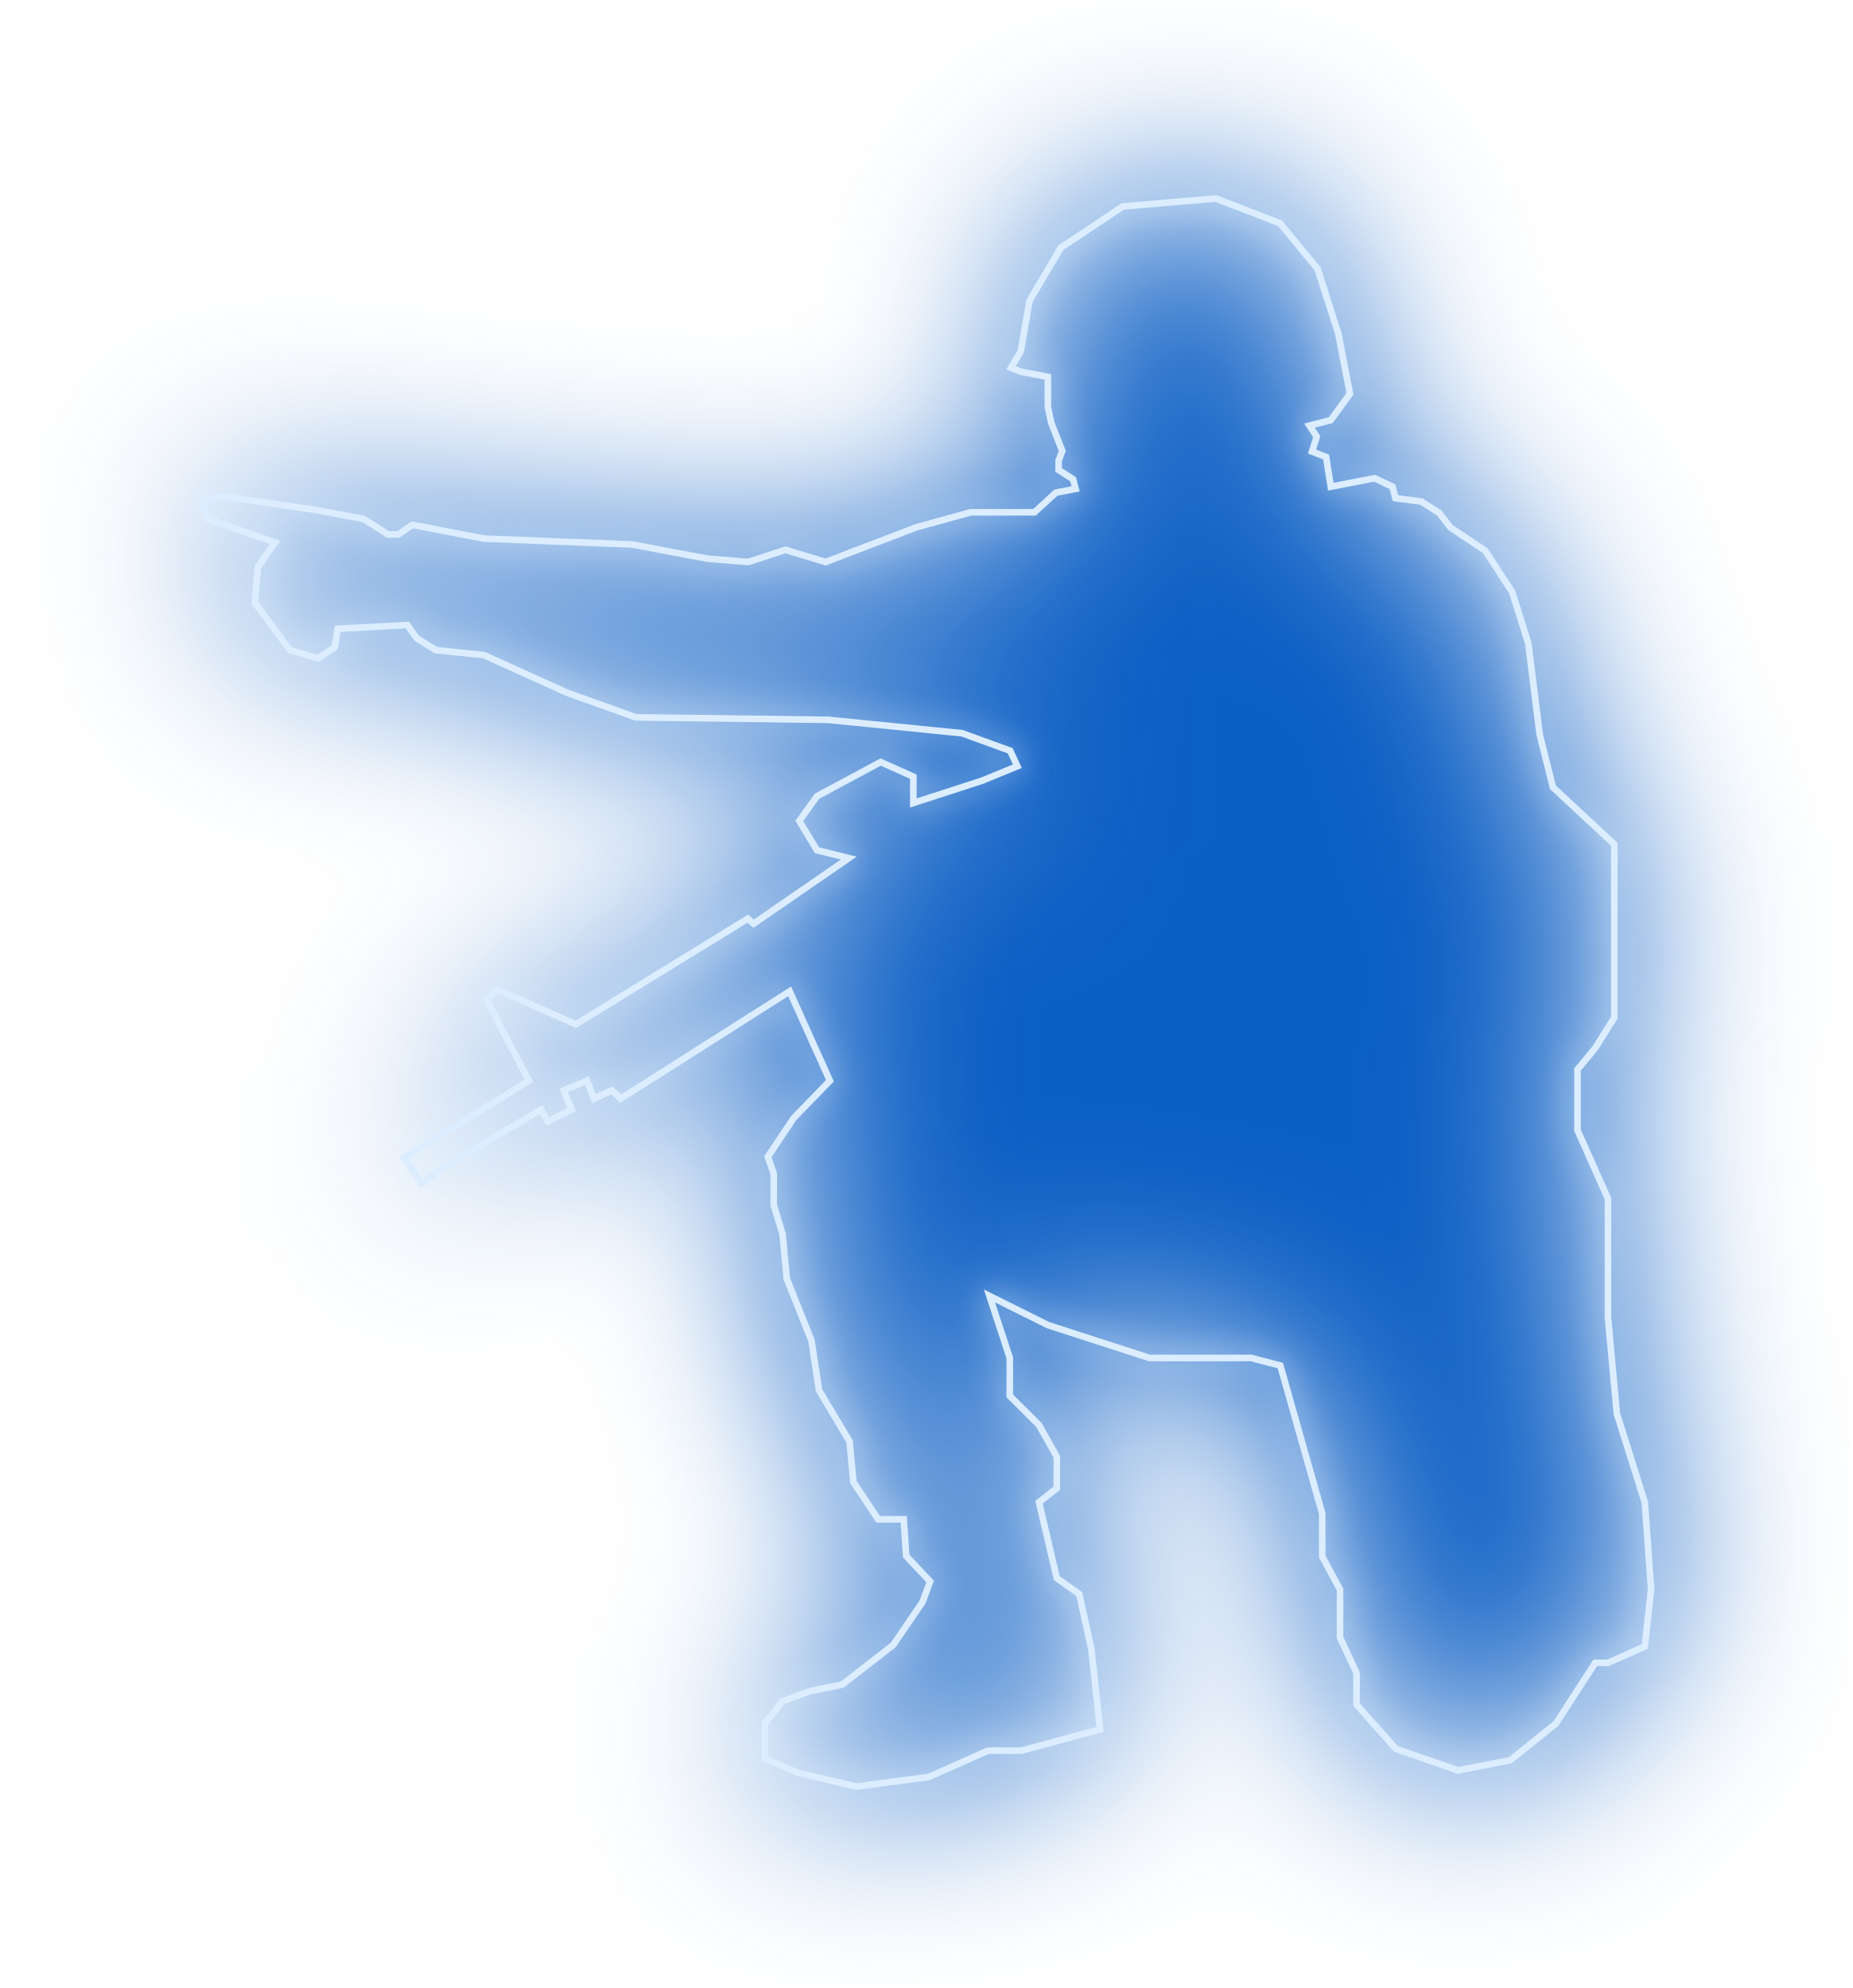
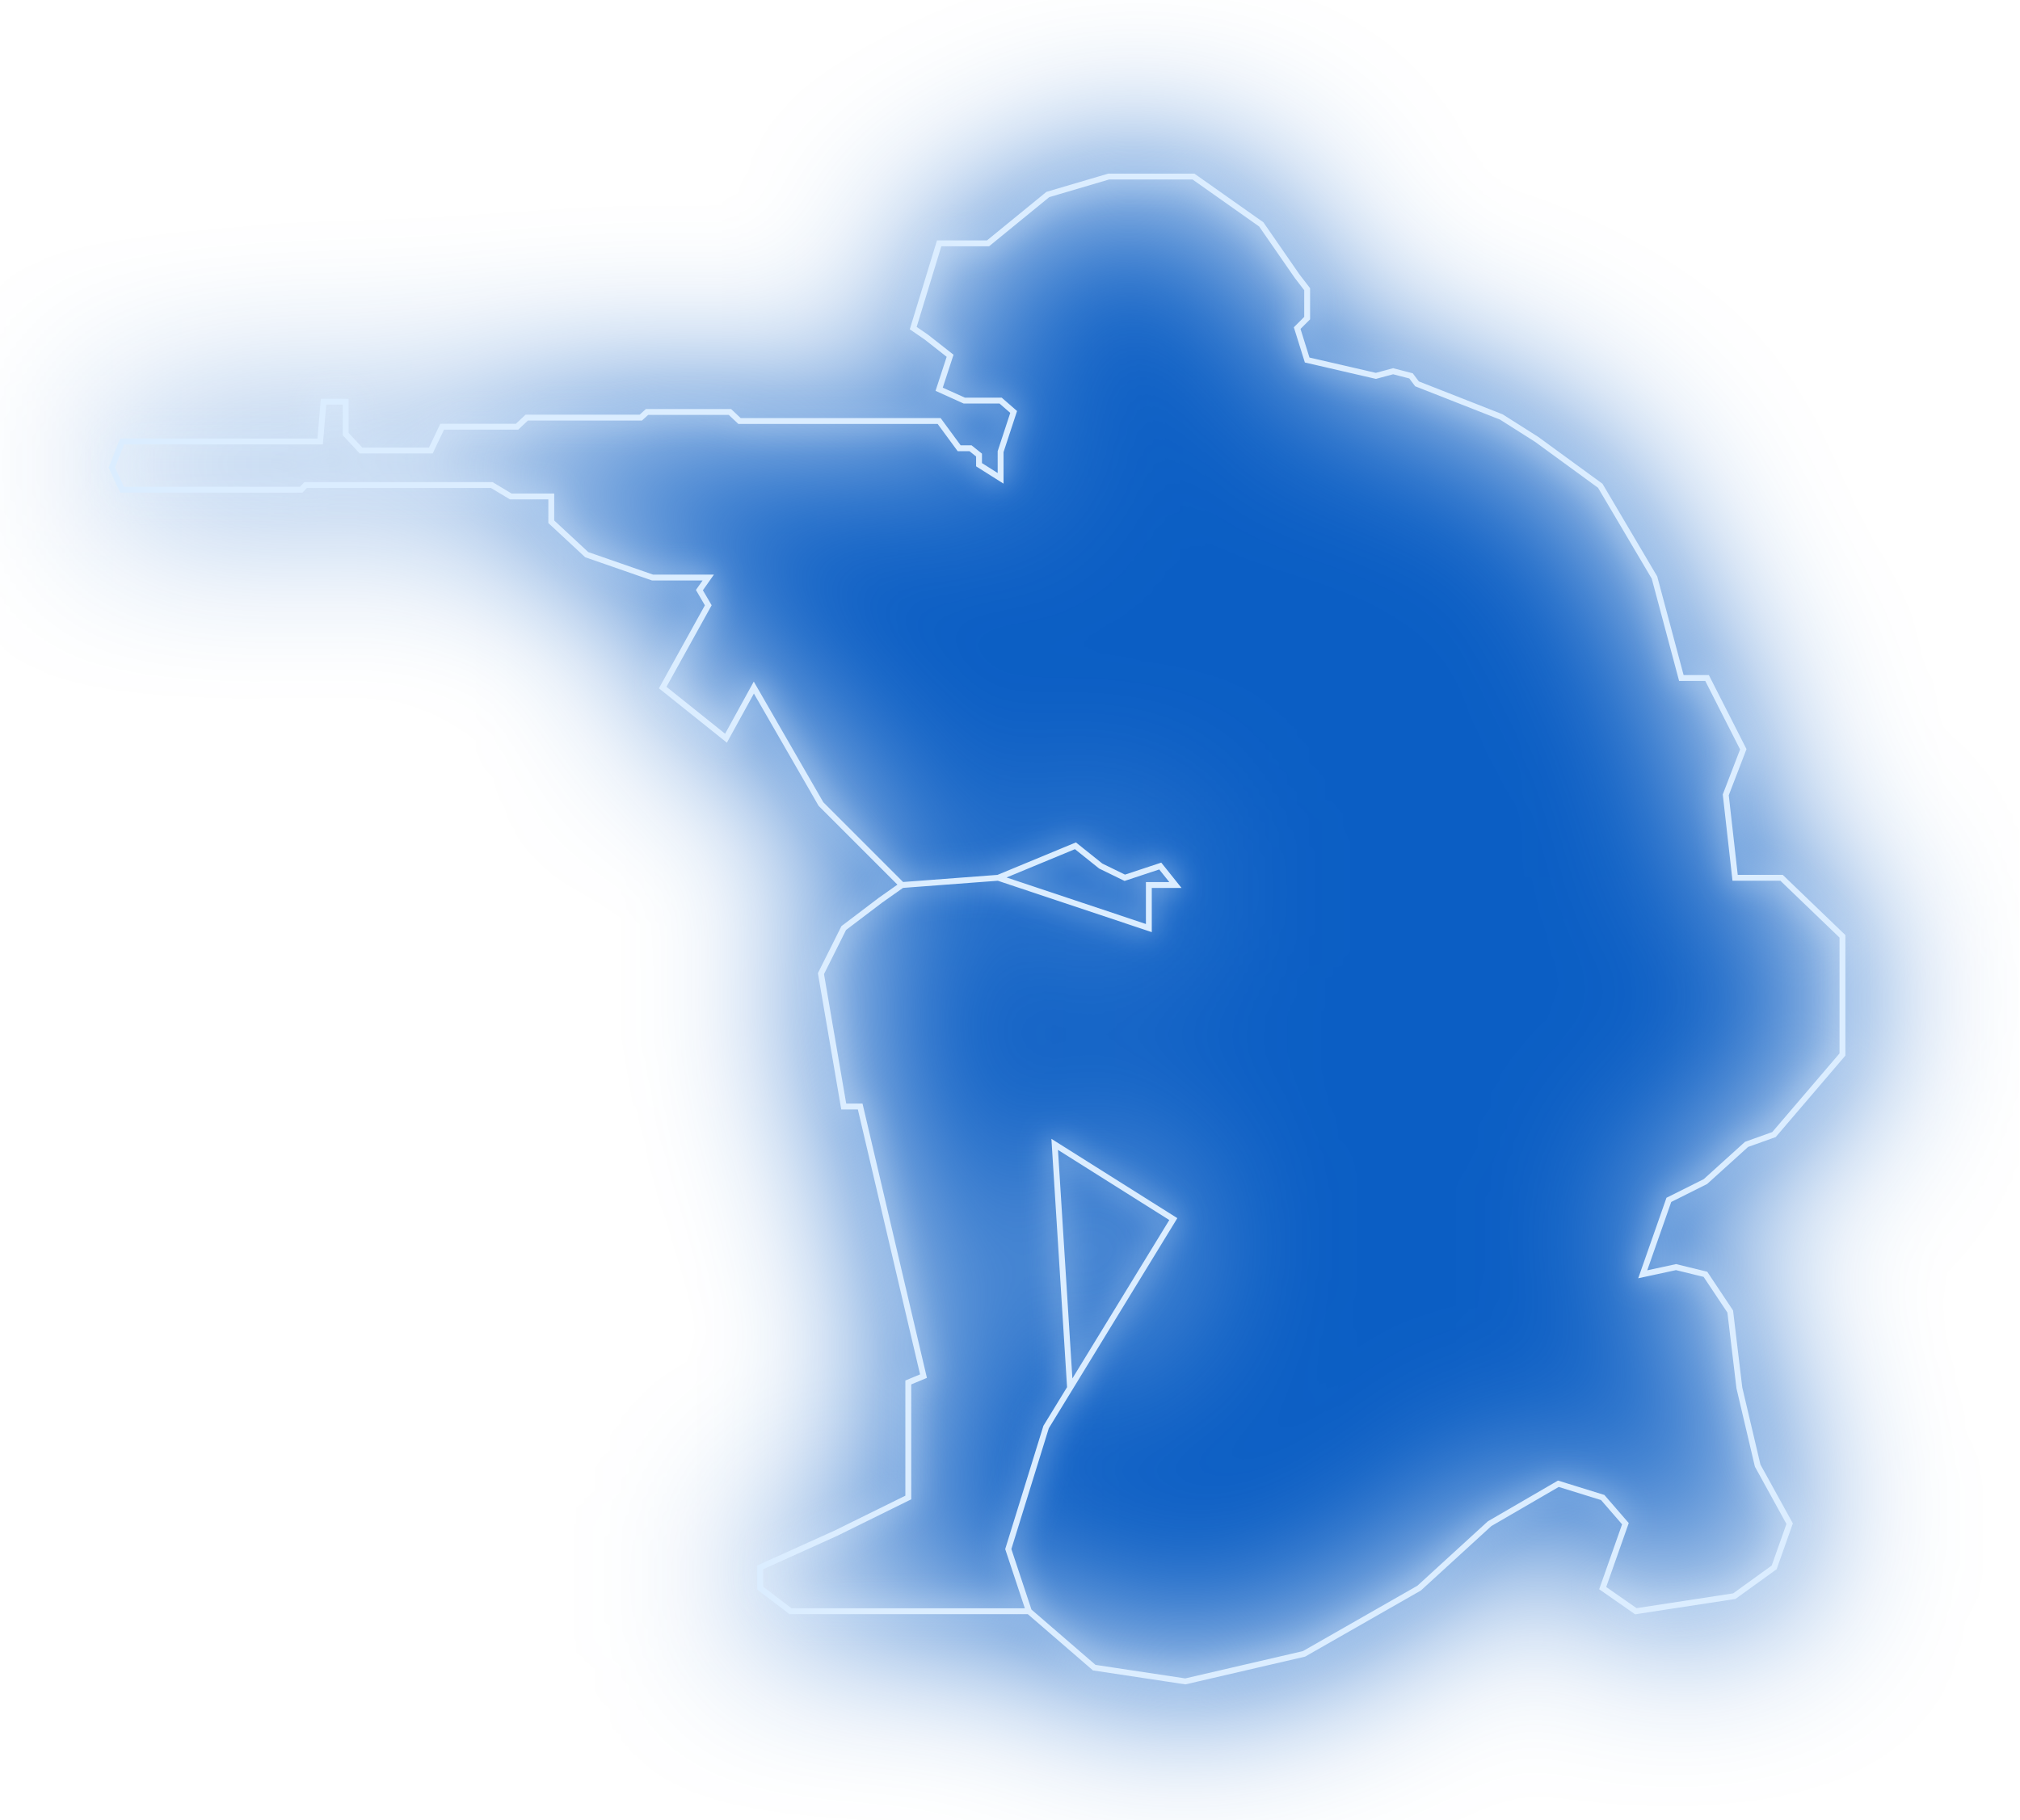
- <svg xmlns="http://www.w3.org/2000/svg" width="560" height="601" viewBox="0 0 560 601" fill="none">
-   <g filter="url(#filter0_f_160_63)">
-     <path d="M308.567 106.171L305.623 111.167L308.567 112.36L316.743 113.936V122.999L317.772 127.806L321.106 136.339L320.007 139.236V142.062L324.373 144.893L325.134 147.797L319.177 148.934L312.713 154.868H293.449L276.973 159.414L249.597 169.894L237.43 166.232L226.15 169.894L213.857 168.884L203.718 166.99L191.044 164.591L146.305 162.823L124.633 158.656L120.45 161.56H117.282L109.931 156.889L95.102 154.111L66.333 149.944L60.883 151.838L62.657 156.889L83.189 163.959L77.993 171.283L76.979 182.142L87.625 196.536L96.116 199.062L101.186 195.652L102.073 190.097L123.112 188.96L126.027 193.001L131.73 196.536L146.305 198.051L171.399 209.415L192.184 216.865L250.358 217.623L290.787 221.663L305.362 226.966L307.517 231.638L296.744 236.058L276.086 242.75V234.795L266.2 230.376L246.936 240.73L241.613 248.179L246.936 257.018L256.568 259.417L227.798 279.241L226.024 277.726L174.061 309.671L150.487 299.191L147.065 302.221L159.866 326.717L122.225 349.95L127.421 357.779L133.758 353.233L163.541 335.429L165.569 339.091L172.793 335.429L170.385 329.621L177.483 326.717L179.511 332.146L184.96 329.621L187.622 332.146L238.698 299.696L250.865 326.717L239.965 337.955L232.107 349.698L233.882 354.874V364.344L236.543 373.057L237.81 386.567L245.288 405.255L247.569 420.28L256.821 435.811L257.962 448.059L265.44 459.297H273.171L273.931 470.408L281.155 478.111L278.874 484.298L270.002 497.303L254.54 509.298L245.035 511.192L236.416 514.349L231.22 521.041V531.647L241.106 535.941L258.849 540.107L280.775 537.203L298.645 529.248H308.784L332.543 522.824L329.903 498.52L326.262 481.925L319.452 477.083L314.077 454.135L319.452 449.928V440.366L314.077 430.805L305.247 422.008V410.534L299.105 391.793L316.764 400.59L347.476 410.534H378.188L387.018 412.829L399.687 457.578V470.582L405.061 480.526V495.06L410.052 505.769V515.33L421.953 528.717L440.764 535.219L456.504 532.159L470.325 521.067L482.225 502.709H486.064L497.198 497.737L499.117 480.526L497.198 454.135L488.752 427.362L486.064 398.295V362.343L476.851 341.689V323.331L482.225 316.829L487.984 307.649V255.251L469.431 238.007L465.443 222.114L461.97 194.43L457.081 178.922L448.977 166.49L438.427 159.44L435.083 155.083L429.68 151.622L421.832 150.597L420.931 147.136L415.528 144.573L402.278 147.136L400.863 138.165L396.617 136.499L398.032 132.013L395.845 128.68L402.278 127.014L408.067 119.068L404.593 100.996L398.29 81.258L386.955 67.503L367.548 60.009L339.421 62.398L320.668 74.889L311.184 90.964L308.567 106.171Z" fill="#0B5EC4" />
+ <svg xmlns="http://www.w3.org/2000/svg" width="688" height="620" viewBox="0 0 688 620" fill="none">
+   <g filter="url(#filter0_f_238_1023)">
+     <path d="M311.036 111.775L319.867 82.902H336.512L356.893 66.257L377.614 60.143H406.487L429.586 76.448L441.814 94.111L445.211 98.527V108.378L441.814 111.775L445.211 122.645L468.615 128.049L474.487 126.468L480.585 128.049L482.618 130.759L511.335 142.039L523.352 149.659L545.042 165.487L563.511 196.756L572.665 230.982H581.42L593.758 255.258L587.788 270.779L590.972 299.035H606.783L627.532 318.98V359.239L604.21 386.521L594.869 389.858L580.857 402.535L568.402 408.763L559.505 434.118L570.848 431.671L580.857 434.118L589.309 446.796L592.422 472.818L598.65 499.286L609.548 519.08L604.272 533.966L590.701 543.768L557.156 548.908L545.871 541.034L553.606 519.08L545.871 510.16L530.772 505.476L507.352 519.08L483.347 541.034L444.12 563.439L403.721 572.807L372.69 568.123L350.441 548.908L343.415 527.725L356.296 486.155L364.453 472.818L399.622 415.311L359.224 389.858L364.453 472.818L356.296 486.155L343.415 527.725L350.441 548.908H322.728H290.818H269.258L258.909 541.034V533.966L284.781 522.283L309.36 510.16V470.97L314.535 468.814L292.974 376.967H287.369L279.607 331.69L287.369 316.167L299.874 306.68L307.204 301.506L339.976 299.035L391.289 316.167V301.506H400.345L395.17 295.038L383.096 299.035L374.903 295.038L366.279 288.139L339.976 299.035L307.204 301.506L279.607 273.909L256.753 234.238L247.266 251.486L225.706 234.238L241.23 206.209L238.211 201.035L241.23 196.756H222.257L199.834 188.961L187.76 177.75V169.126H173.962L167.493 165.245H104.106L102.58 166.836H41.586L38.106 159.279L41.586 150.388H109.044L110.204 136.858H117.742V147.875L122.961 153.481H146.735L150.601 145.363H176.116L179.401 142.27H218.253L220.379 140.337H248.599L251.885 143.43H319.867L326.689 152.708H330.554L333.454 155.027V158.313L340.799 162.952V153.867L345.244 140.337L340.799 136.471H328.428L319.867 132.605L323.596 121.201L315.478 114.823L311.036 111.775Z" fill="#0B5EC4" />
  </g>
-   <g filter="url(#filter1_f_160_63)">
-     <path d="M308.567 106.171L305.623 111.167L308.567 112.36L316.743 113.936V122.999L317.772 127.806L321.106 136.339L320.007 139.236V142.062L324.373 144.893L325.134 147.797L319.177 148.934L312.713 154.868H293.449L276.973 159.414L249.597 169.894L237.43 166.232L226.15 169.894L213.857 168.884L203.718 166.99L191.044 164.591L146.305 162.823L124.633 158.656L120.45 161.56H117.282L109.931 156.889L95.102 154.111L66.333 149.944L60.883 151.838L62.657 156.889L83.189 163.959L77.993 171.283L76.979 182.142L87.625 196.536L96.116 199.062L101.186 195.652L102.073 190.097L123.112 188.96L126.027 193.001L131.73 196.536L146.305 198.051L171.399 209.415L192.184 216.865L250.358 217.623L290.787 221.663L305.362 226.966L307.517 231.638L296.744 236.058L276.086 242.75V234.795L266.2 230.376L246.936 240.73L241.613 248.179L246.936 257.018L256.568 259.417L227.798 279.241L226.024 277.726L174.061 309.671L150.487 299.191L147.065 302.221L159.866 326.717L122.225 349.95L127.421 357.779L133.758 353.233L163.541 335.429L165.569 339.091L172.793 335.429L170.385 329.621L177.483 326.717L179.511 332.146L184.96 329.621L187.622 332.146L238.698 299.696L250.865 326.717L239.965 337.955L232.107 349.698L233.882 354.874V364.344L236.543 373.057L237.81 386.567L245.288 405.255L247.569 420.28L256.821 435.811L257.962 448.059L265.44 459.297H273.171L273.931 470.408L281.155 478.111L278.874 484.298L270.002 497.303L254.54 509.298L245.035 511.192L236.416 514.349L231.22 521.041V531.647L241.106 535.941L258.849 540.107L280.775 537.203L298.645 529.248H308.784L332.543 522.824L329.903 498.52L326.262 481.925L319.452 477.083L314.077 454.135L319.452 449.928V440.366L314.077 430.805L305.247 422.008V410.534L299.105 391.793L316.764 400.59L347.476 410.534H378.188L387.018 412.829L399.687 457.578V470.582L405.061 480.526V495.06L410.052 505.769V515.33L421.953 528.717L440.764 535.219L456.504 532.159L470.325 521.067L482.225 502.709H486.064L497.198 497.737L499.117 480.526L497.198 454.135L488.752 427.362L486.064 398.295V362.343L476.851 341.689V323.331L482.225 316.829L487.984 307.649V255.251L469.431 238.007L465.443 222.114L461.97 194.43L457.081 178.922L448.977 166.49L438.427 159.44L435.083 155.083L429.68 151.622L421.832 150.597L420.931 147.136L415.528 144.573L402.278 147.136L400.863 138.165L396.617 136.499L398.032 132.013L395.845 128.68L402.278 127.014L408.067 119.068L404.593 100.996L398.29 81.258L386.955 67.503L367.548 60.009L339.421 62.398L320.668 74.889L311.184 90.964L308.567 106.171Z" stroke="#DBEDFF" stroke-width="2" />
+   <g filter="url(#filter1_f_238_1023)">
+     <path d="M545.871 541.034L557.156 548.908L590.701 543.768L604.272 533.966L609.548 519.08L598.65 499.286L592.422 472.818L589.309 446.796L580.857 434.118L570.848 431.671L559.505 434.118L568.402 408.763L580.857 402.535L594.869 389.858L604.21 386.521L627.532 359.239V318.98L606.783 299.035H590.972L587.788 270.779L593.758 255.258L581.42 230.982H572.665L563.511 196.756L545.042 165.487L523.352 149.659L511.335 142.039L482.618 130.759L480.585 128.049L474.487 126.468L468.615 128.049L445.211 122.645L441.814 111.775L445.211 108.378V98.527L441.814 94.111L429.586 76.448L406.487 60.143H377.614L356.893 66.257L336.512 82.902H319.867L311.036 111.775L315.478 114.823L323.596 121.201L319.867 132.605L328.428 136.471H340.799L345.244 140.337L340.799 153.867V162.952L333.454 158.313V155.027L330.554 152.708H326.689L319.867 143.43H251.885L248.599 140.337H220.379L218.253 142.27H179.401L176.116 145.363H150.601L146.735 153.481H122.961L117.742 147.875V136.858H110.204C110.204 136.858 109.43 145.878 109.044 150.388H41.586L38.106 159.279L41.586 166.836H102.58L104.106 165.245H167.493L173.962 169.126H187.76V177.75L199.834 188.961L222.257 196.756H241.23L238.211 201.035L241.23 206.209L225.706 234.238L247.266 251.486L256.753 234.238L279.607 273.909L307.204 301.506M553.606 519.08L545.871 510.16L530.772 505.476L507.352 519.08L483.347 541.034L444.12 563.439L403.721 572.807L372.69 568.123L350.441 548.908M350.441 548.908L343.416 527.725L356.296 486.155L364.453 472.818M350.441 548.908H322.728H290.818H269.258L258.909 541.034V533.966L284.781 522.283L309.36 510.16V470.97L314.535 468.814L292.974 376.967H287.369L279.607 331.69L287.369 316.167L299.874 306.68L307.204 301.506M364.453 472.818L399.622 415.311L359.224 389.858L364.453 472.818ZM307.204 301.506L339.976 299.035M339.976 299.035L391.289 316.167V301.506H400.345L395.17 295.038L383.096 299.035L374.903 295.038L366.279 288.138L339.976 299.035Z" stroke="#DBEDFF" stroke-width="2" />
  </g>
-   <path d="M308.567 106.171L305.623 111.167L308.567 112.36L316.743 113.936V122.999L317.772 127.806L321.106 136.339L320.007 139.236V142.062L324.373 144.893L325.134 147.797L319.177 148.934L312.713 154.868H293.449L276.973 159.414L249.597 169.894L237.43 166.232L226.15 169.894L213.857 168.884L203.718 166.99L191.044 164.591L146.305 162.823L124.633 158.656L120.45 161.56H117.282L109.931 156.889L95.102 154.111L66.333 149.944L60.883 151.838L62.657 156.889L83.189 163.959L77.993 171.283L76.979 182.142L87.625 196.536L96.116 199.062L101.186 195.652L102.073 190.097L123.112 188.96L126.027 193.001L131.73 196.536L146.305 198.051L171.399 209.415L192.184 216.865L250.358 217.623L290.787 221.663L305.362 226.966L307.517 231.638L296.744 236.058L276.086 242.75V234.795L266.2 230.376L246.936 240.73L241.613 248.179L246.936 257.018L256.568 259.417L227.798 279.241L226.024 277.726L174.061 309.671L150.487 299.191L147.065 302.221L159.866 326.717L122.225 349.95L127.421 357.779L133.758 353.233L163.541 335.429L165.569 339.091L172.793 335.429L170.385 329.621L177.483 326.717L179.511 332.146L184.96 329.621L187.622 332.146L238.698 299.696L250.865 326.717L239.965 337.955L232.107 349.698L233.882 354.874V364.344L236.543 373.057L237.81 386.567L245.288 405.255L247.569 420.28L256.821 435.811L257.962 448.059L265.44 459.297H273.171L273.931 470.408L281.155 478.111L278.874 484.298L270.002 497.303L254.54 509.298L245.035 511.192L236.416 514.349L231.22 521.041V531.647L241.106 535.941L258.849 540.107L280.775 537.203L298.645 529.248H308.784L332.543 522.824L329.903 498.52L326.262 481.925L319.452 477.083L314.077 454.135L319.452 449.928V440.366L314.077 430.805L305.247 422.008V410.534L299.105 391.793L316.764 400.59L347.476 410.534H378.188L387.018 412.829L399.687 457.578V470.582L405.061 480.526V495.06L410.052 505.769V515.33L421.953 528.717L440.764 535.219L456.504 532.159L470.325 521.067L482.225 502.709H486.064L497.198 497.737L499.117 480.526L497.198 454.135L488.752 427.362L486.064 398.295V362.343L476.851 341.689V323.331L482.225 316.829L487.984 307.649V255.251L469.431 238.007L465.443 222.114L461.97 194.43L457.081 178.922L448.977 166.49L438.427 159.44L435.083 155.083L429.68 151.622L421.832 150.597L420.931 147.136L415.528 144.573L402.278 147.136L400.863 138.165L396.617 136.499L398.032 132.013L395.845 128.68L402.278 127.014L408.067 119.068L404.593 100.996L398.29 81.258L386.955 67.503L367.548 60.009L339.421 62.398L320.668 74.889L311.184 90.964L308.567 106.171Z" stroke="#DBEDFF" stroke-width="2" />
+   <path d="M350.441 548.908L372.69 568.123L403.721 572.807L444.12 563.439L483.347 541.034L507.352 519.08L530.772 505.476L545.871 510.16L553.606 519.08L545.871 541.034L557.156 548.908L590.701 543.768L604.273 533.966L609.548 519.08L598.65 499.286L592.422 472.818L589.309 446.796L580.857 434.118L570.848 431.671L559.505 434.118L568.402 408.763L580.857 402.535L594.869 389.858L604.21 386.521L627.532 359.239V318.98L606.783 299.035H590.972L587.788 270.779L593.758 255.258L581.42 230.982H572.665L563.512 196.756L545.042 165.487L523.352 149.659L511.335 142.039L482.618 130.759L480.585 128.049L474.487 126.468L468.615 128.049L445.211 122.645L441.814 111.775L445.211 108.378V98.527L441.814 94.111L429.586 76.448L406.487 60.143H377.614L356.893 66.257L336.512 82.902H319.868L311.036 111.775L315.478 114.823L323.596 121.201L319.868 132.605L328.428 136.471H340.799L345.244 140.337L340.799 153.867V162.952L333.454 158.313V155.027L330.554 152.708H326.689L319.868 143.43H251.885L248.599 140.337H220.379L218.253 142.27H179.401L176.116 145.363H150.601L146.735 153.481H122.961L117.742 147.875V136.858H110.204L109.044 150.388H41.586L38.106 159.279L41.586 166.836H102.58L104.106 165.245H167.493L173.962 169.126H187.76V177.75L199.834 188.961L222.257 196.756H241.23L238.211 201.035L241.23 206.209L225.706 234.238L247.267 251.486L256.753 234.238L279.607 273.909L307.204 301.506M350.441 548.908L343.416 527.725L356.296 486.155L364.453 472.818M350.441 548.908H269.258L258.909 541.034V533.966L284.781 522.283L309.36 510.16V470.97L314.535 468.814L292.974 376.967H287.369L279.607 331.69L287.369 316.167L299.874 306.68L307.204 301.506M364.453 472.818L399.622 415.311L359.224 389.858L364.453 472.818ZM307.204 301.506L339.976 299.035M339.976 299.035L391.289 316.167V301.506H400.345L395.17 295.038L383.096 299.035L374.903 295.038L366.279 288.139L339.976 299.035Z" stroke="#DBEDFF" stroke-width="2" />
  <defs>
-     <filter id="filter0_f_160_63" x="0.883" y="0.009" width="558.234" height="600.099" filterUnits="userSpaceOnUse" color-interpolation-filters="sRGB">
+     <filter id="filter0_f_238_1023" x="-21.894" y="0.143" width="709.425" height="632.664" filterUnits="userSpaceOnUse" color-interpolation-filters="sRGB">
      <feFlood flood-opacity="0" result="BackgroundImageFix" />
      <feBlend mode="normal" in="SourceGraphic" in2="BackgroundImageFix" result="shape" />
-       <feGaussianBlur stdDeviation="30" result="effect1_foregroundBlur_160_63" />
+       <feGaussianBlur stdDeviation="30" result="effect1_foregroundBlur_238_1023" />
    </filter>
-     <filter id="filter1_f_160_63" x="49.607" y="48.993" width="460.514" height="502.13" filterUnits="userSpaceOnUse" color-interpolation-filters="sRGB">
+     <filter id="filter1_f_238_1023" x="27.02" y="49.143" width="611.512" height="534.682" filterUnits="userSpaceOnUse" color-interpolation-filters="sRGB">
      <feFlood flood-opacity="0" result="BackgroundImageFix" />
      <feBlend mode="normal" in="SourceGraphic" in2="BackgroundImageFix" result="shape" />
-       <feGaussianBlur stdDeviation="5" result="effect1_foregroundBlur_160_63" />
+       <feGaussianBlur stdDeviation="5" result="effect1_foregroundBlur_238_1023" />
    </filter>
  </defs>
</svg>
